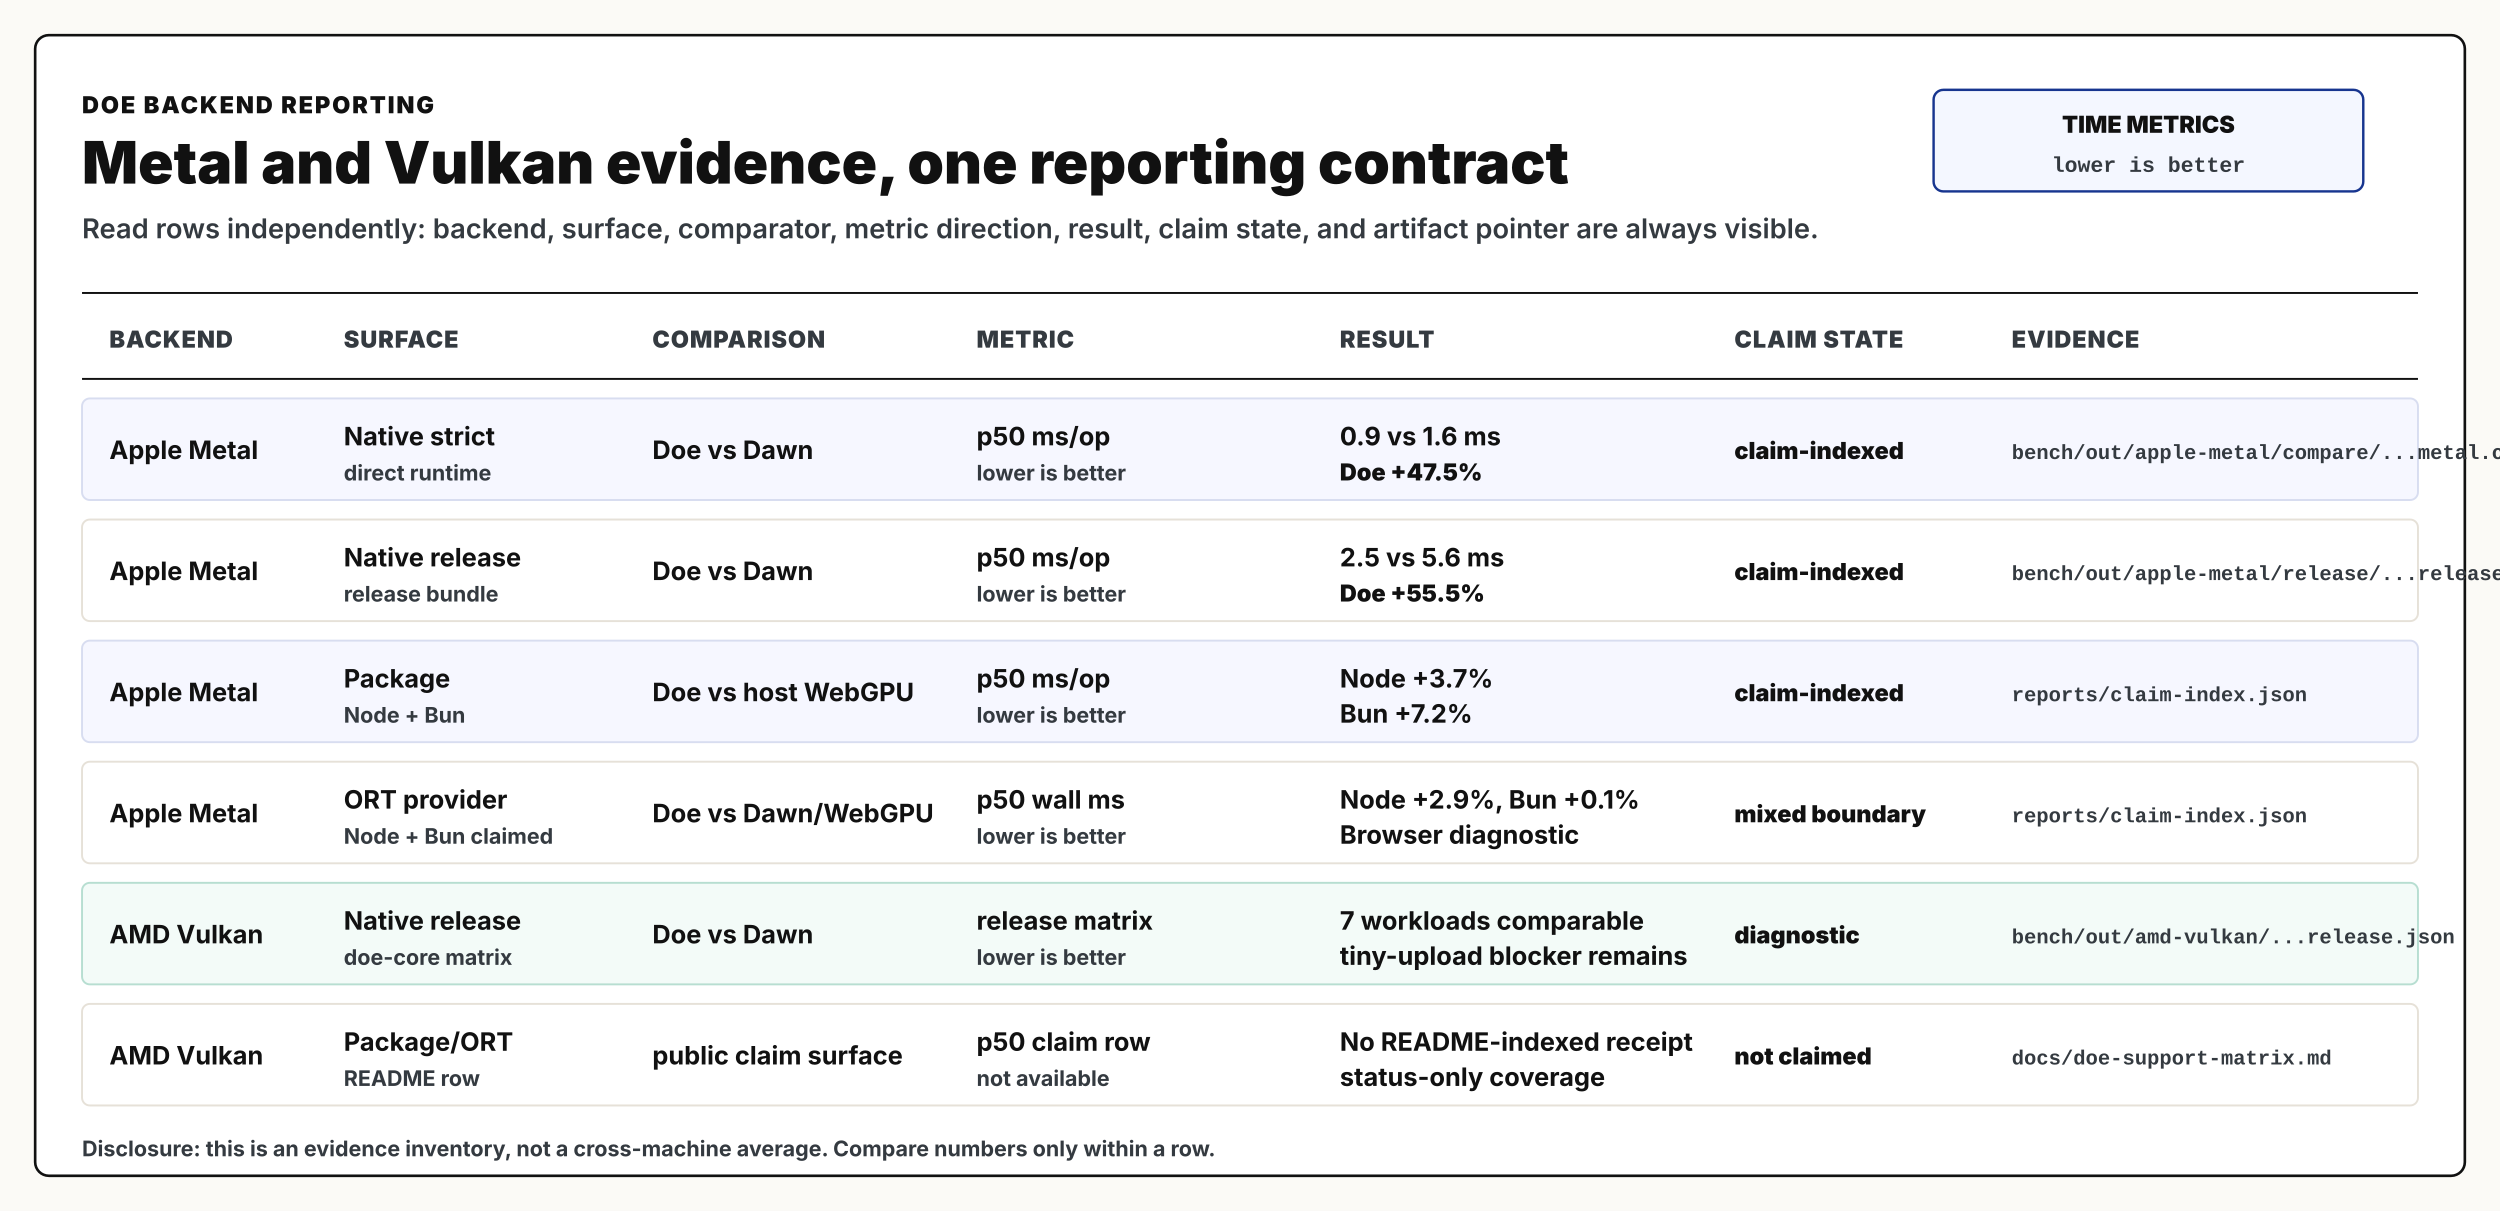
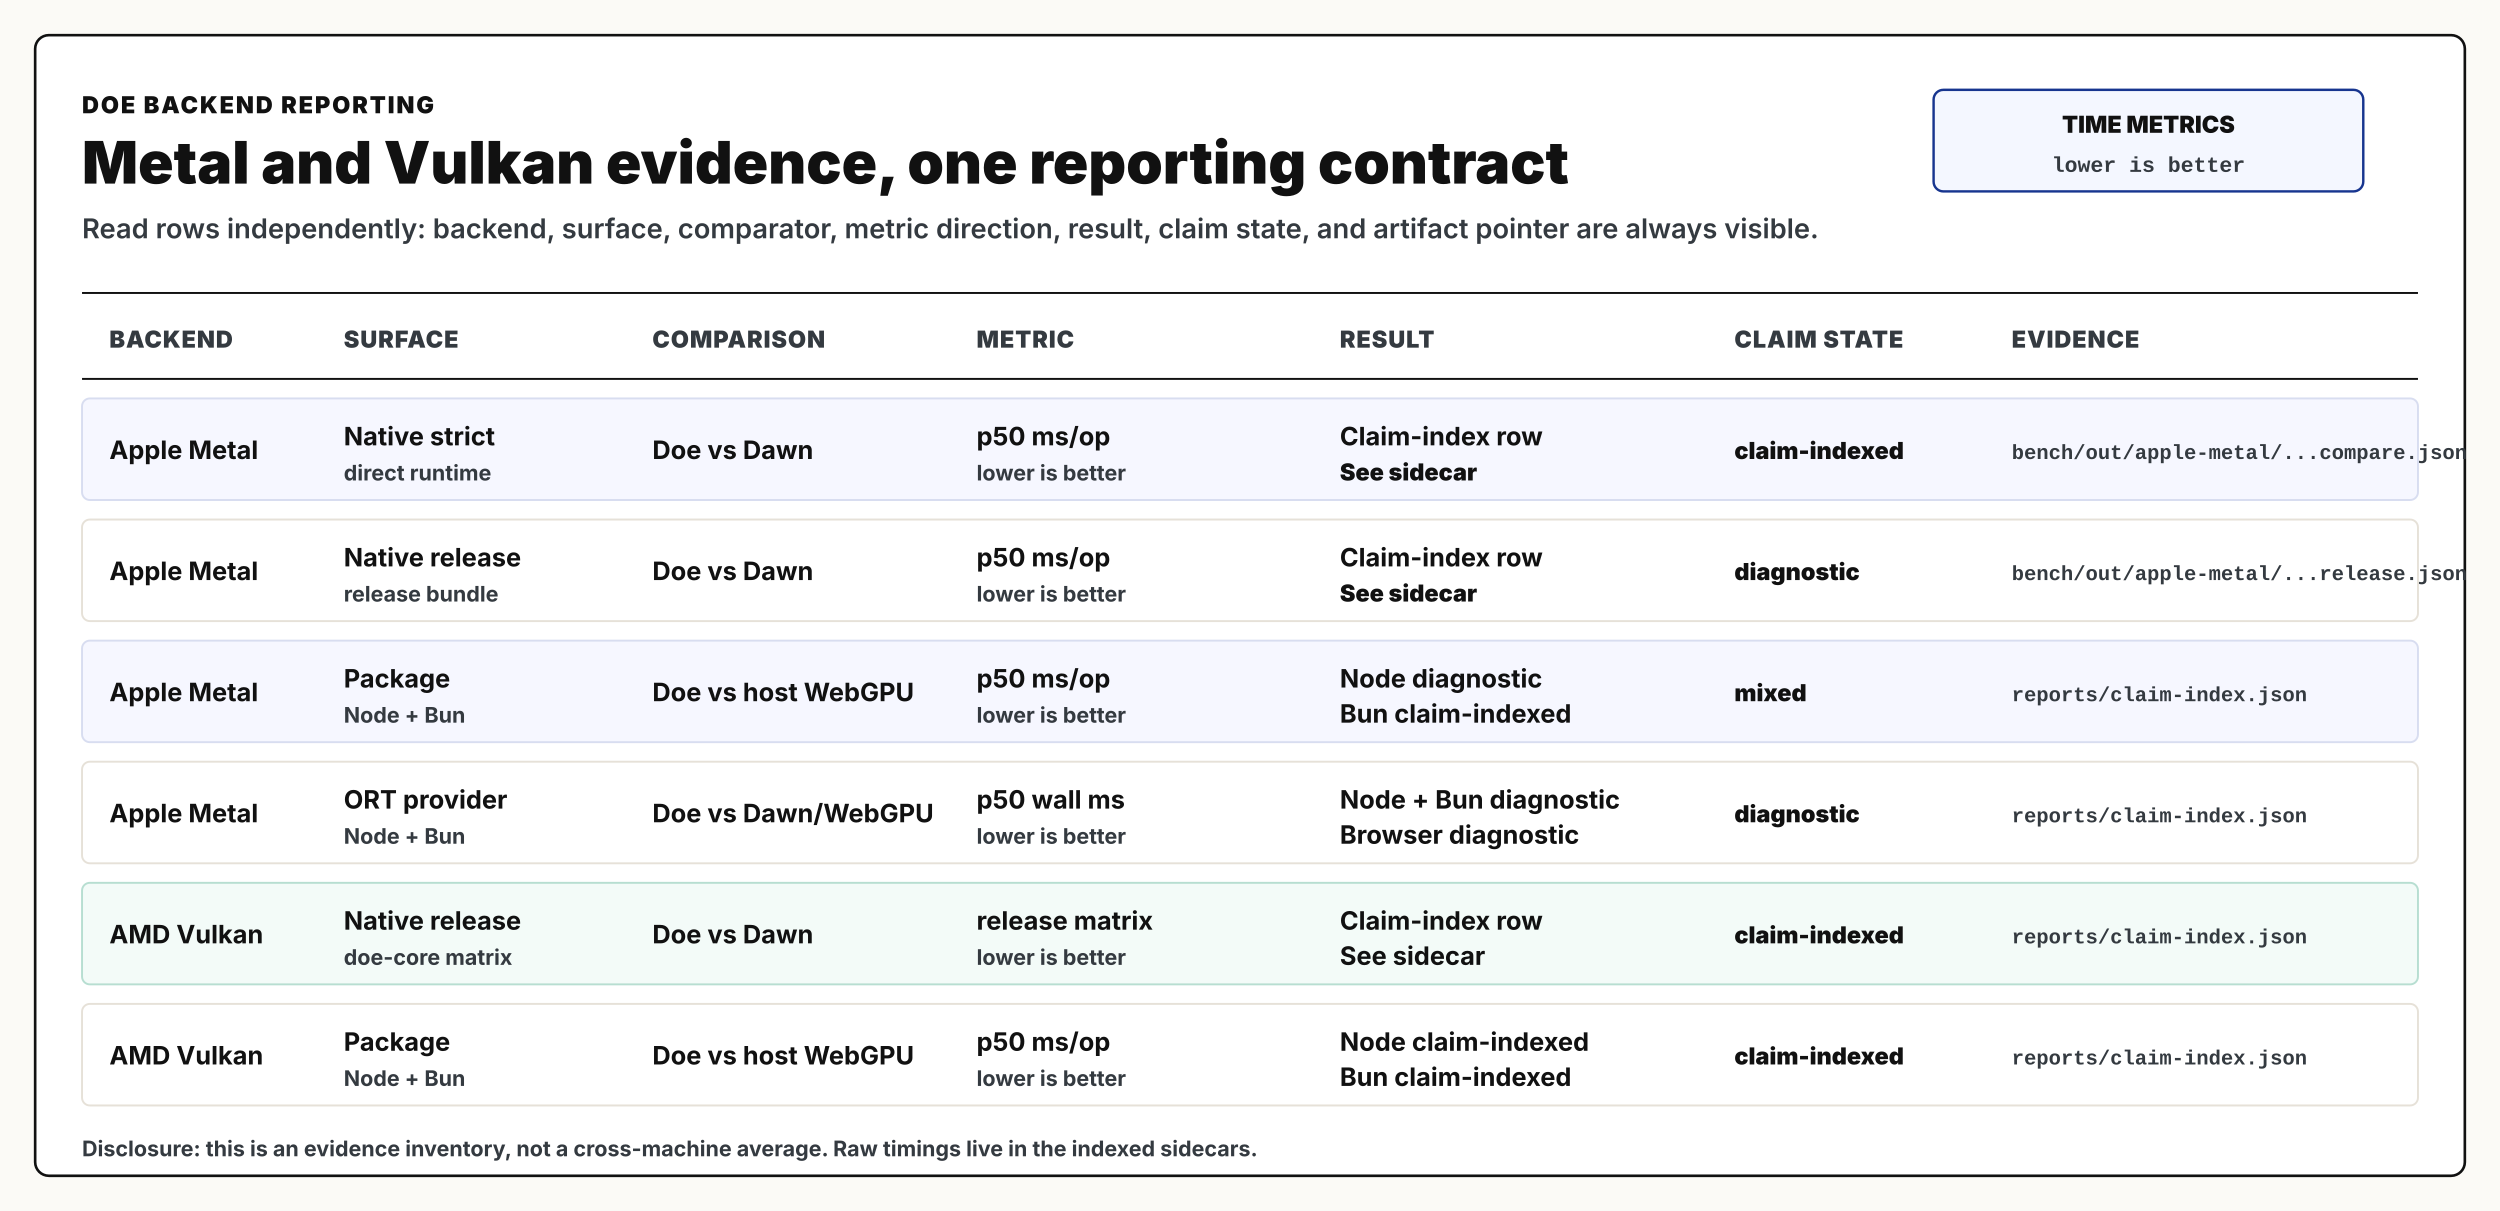
<svg xmlns="http://www.w3.org/2000/svg" width="1280" height="620" viewBox="0 0 1280 620" role="img" aria-labelledby="title desc">
  <defs>
    <style>
      text { fill: #111111; font-family: Inter, 'Segoe UI', 'Helvetica Neue', Arial, sans-serif; }
      .mono { font-family: SFMono-Regular, Menlo, Consolas, 'Liberation Mono', monospace; }
      .title { font-size: 30px; font-weight: 850; }
      .sub { font-size: 14px; font-weight: 600; fill: #343a40; }
      .eyebrow { font-size: 12px; font-weight: 850; letter-spacing: .08em; }
      .head { font-size: 12px; font-weight: 850; letter-spacing: .04em; fill: #343a40; }
      .cell { font-size: 13px; font-weight: 650; }
      .small { font-size: 11px; font-weight: 650; fill: #343a40; }
      .path { font-size: 10.5px; font-weight: 650; fill: #343a40; }
      .status { font-size: 12px; font-weight: 850; }
    </style>
  </defs>
  <rect x="0" y="0" width="1280" height="620" fill="#fbfaf6" />
  <rect x="18" y="18" width="1244" height="584" rx="7" fill="#ffffff" stroke="#111111" stroke-width="1.35" />
  <text x="42" y="58" class="eyebrow">DOE BACKEND REPORTING</text>
  <text x="42" y="94" class="title">Metal and Vulkan evidence, one reporting contract</text>
  <text x="42" y="122" class="sub">Read rows independently: backend, surface, comparator, metric direction, result, claim state, and artifact pointer are always visible.</text>
  <rect x="990" y="46" width="220" height="52" rx="5" fill="#f4f7ff" stroke="#17358f" stroke-width="1.25" />
  <text x="1100" y="68" text-anchor="middle" class="status" fill="#17358f">TIME METRICS</text>
  <text x="1100" y="88" text-anchor="middle" class="small mono">lower is better</text>
  <line x1="42" y1="150" x2="1238" y2="150" stroke="#111111" stroke-width="1" />
  <text x="56" y="178" class="head">BACKEND</text>
  <text x="176" y="178" class="head">SURFACE</text>
  <text x="334" y="178" class="head">COMPARISON</text>
  <text x="500" y="178" class="head">METRIC</text>
  <text x="686" y="178" class="head">RESULT</text>
  <text x="888" y="178" class="head">CLAIM STATE</text>
  <text x="1030" y="178" class="head">EVIDENCE</text>
  <line x1="42" y1="194" x2="1238" y2="194" stroke="#111111" stroke-width="1" />
  <rect x="42" y="204" width="1196" height="52" rx="4" fill="#f6f7ff" stroke="#d8ddf0" />
  <text x="56" y="235" class="cell">Apple Metal</text>
  <text x="176" y="228" class="cell">Native strict</text>
  <text x="176" y="246" class="small">direct runtime</text>
  <text x="334" y="235" class="cell">Doe vs Dawn</text>
  <text x="500" y="228" class="cell">p50 ms/op</text>
  <text x="500" y="246" class="small">lower is better</text>
-   <text x="686" y="228" class="cell">0.9 vs 1.6 ms</text>
-   <text x="686" y="246" class="status" fill="#0f766e">Doe +47.5%</text>
+   <text x="686" y="228" class="cell">Claim-index row</text>
+   <text x="686" y="246" class="status" fill="#0f766e">See sidecar</text>
  <text x="888" y="235" class="status" fill="#0f766e">claim-indexed</text>
-   <text x="1030" y="235" class="path mono">bench/out/apple-metal/compare/...metal.compare.json</text>
+   <text x="1030" y="235" class="path mono">bench/out/apple-metal/...compare.json</text>
  <rect x="42" y="266" width="1196" height="52" rx="4" fill="#ffffff" stroke="#e6e1d8" />
  <text x="56" y="297" class="cell">Apple Metal</text>
  <text x="176" y="290" class="cell">Native release</text>
  <text x="176" y="308" class="small">release bundle</text>
  <text x="334" y="297" class="cell">Doe vs Dawn</text>
  <text x="500" y="290" class="cell">p50 ms/op</text>
  <text x="500" y="308" class="small">lower is better</text>
-   <text x="686" y="290" class="cell">2.5 vs 5.6 ms</text>
-   <text x="686" y="308" class="status" fill="#0f766e">Doe +55.5%</text>
-   <text x="888" y="297" class="status" fill="#0f766e">claim-indexed</text>
-   <text x="1030" y="297" class="path mono">bench/out/apple-metal/release/...release.json</text>
+   <text x="686" y="290" class="cell">Claim-index row</text>
+   <text x="686" y="308" class="status" fill="#9a3412">See sidecar</text>
+   <text x="888" y="297" class="status" fill="#9a3412">diagnostic</text>
+   <text x="1030" y="297" class="path mono">bench/out/apple-metal/...release.json</text>
  <rect x="42" y="328" width="1196" height="52" rx="4" fill="#f6f7ff" stroke="#d8ddf0" />
  <text x="56" y="359" class="cell">Apple Metal</text>
  <text x="176" y="352" class="cell">Package</text>
  <text x="176" y="370" class="small">Node + Bun</text>
  <text x="334" y="359" class="cell">Doe vs host WebGPU</text>
  <text x="500" y="352" class="cell">p50 ms/op</text>
  <text x="500" y="370" class="small">lower is better</text>
-   <text x="686" y="352" class="cell">Node +3.7%</text>
-   <text x="686" y="370" class="cell">Bun +7.2%</text>
-   <text x="888" y="359" class="status" fill="#0f766e">claim-indexed</text>
+   <text x="686" y="352" class="cell">Node diagnostic</text>
+   <text x="686" y="370" class="cell">Bun claim-indexed</text>
+   <text x="888" y="359" class="status" fill="#9a3412">mixed</text>
  <text x="1030" y="359" class="path mono">reports/claim-index.json</text>
  <rect x="42" y="390" width="1196" height="52" rx="4" fill="#ffffff" stroke="#e6e1d8" />
  <text x="56" y="421" class="cell">Apple Metal</text>
  <text x="176" y="414" class="cell">ORT provider</text>
-   <text x="176" y="432" class="small">Node + Bun claimed</text>
+   <text x="176" y="432" class="small">Node + Bun</text>
  <text x="334" y="421" class="cell">Doe vs Dawn/WebGPU</text>
  <text x="500" y="414" class="cell">p50 wall ms</text>
  <text x="500" y="432" class="small">lower is better</text>
-   <text x="686" y="414" class="cell">Node +2.9%, Bun +0.1%</text>
+   <text x="686" y="414" class="cell">Node + Bun diagnostic</text>
  <text x="686" y="432" class="cell">Browser diagnostic</text>
-   <text x="888" y="421" class="status" fill="#9a3412">mixed boundary</text>
+   <text x="888" y="421" class="status" fill="#9a3412">diagnostic</text>
  <text x="1030" y="421" class="path mono">reports/claim-index.json</text>
  <rect x="42" y="452" width="1196" height="52" rx="4" fill="#f3fbf8" stroke="#b7ded1" />
  <text x="56" y="483" class="cell">AMD Vulkan</text>
  <text x="176" y="476" class="cell">Native release</text>
  <text x="176" y="494" class="small">doe-core matrix</text>
  <text x="334" y="483" class="cell">Doe vs Dawn</text>
  <text x="500" y="476" class="cell">release matrix</text>
  <text x="500" y="494" class="small">lower is better</text>
-   <text x="686" y="476" class="cell">7 workloads comparable</text>
-   <text x="686" y="494" class="cell">tiny-upload blocker remains</text>
-   <text x="888" y="483" class="status" fill="#9a3412">diagnostic</text>
-   <text x="1030" y="483" class="path mono">bench/out/amd-vulkan/...release.json</text>
+   <text x="686" y="476" class="cell">Claim-index row</text>
+   <text x="686" y="494" class="cell">See sidecar</text>
+   <text x="888" y="483" class="status" fill="#0f766e">claim-indexed</text>
+   <text x="1030" y="483" class="path mono">reports/claim-index.json</text>
  <rect x="42" y="514" width="1196" height="52" rx="4" fill="#ffffff" stroke="#e6e1d8" />
  <text x="56" y="545" class="cell">AMD Vulkan</text>
-   <text x="176" y="538" class="cell">Package/ORT</text>
-   <text x="176" y="556" class="small">README row</text>
-   <text x="334" y="545" class="cell">public claim surface</text>
-   <text x="500" y="538" class="cell">p50 claim row</text>
-   <text x="500" y="556" class="small">not available</text>
-   <text x="686" y="538" class="cell">No README-indexed receipt</text>
-   <text x="686" y="556" class="cell">status-only coverage</text>
-   <text x="888" y="545" class="status" fill="#9a3412">not claimed</text>
-   <text x="1030" y="545" class="path mono">docs/doe-support-matrix.md</text>
-   <text x="42" y="592" class="small">Disclosure: this is an evidence inventory, not a cross-machine average. Compare numbers only within a row.</text>
+   <text x="176" y="538" class="cell">Package</text>
+   <text x="176" y="556" class="small">Node + Bun</text>
+   <text x="334" y="545" class="cell">Doe vs host WebGPU</text>
+   <text x="500" y="538" class="cell">p50 ms/op</text>
+   <text x="500" y="556" class="small">lower is better</text>
+   <text x="686" y="538" class="cell">Node claim-indexed</text>
+   <text x="686" y="556" class="cell">Bun claim-indexed</text>
+   <text x="888" y="545" class="status" fill="#0f766e">claim-indexed</text>
+   <text x="1030" y="545" class="path mono">reports/claim-index.json</text>
+   <text x="42" y="592" class="small">Disclosure: this is an evidence inventory, not a cross-machine average. Raw timings live in the indexed sidecars.</text>
</svg>
